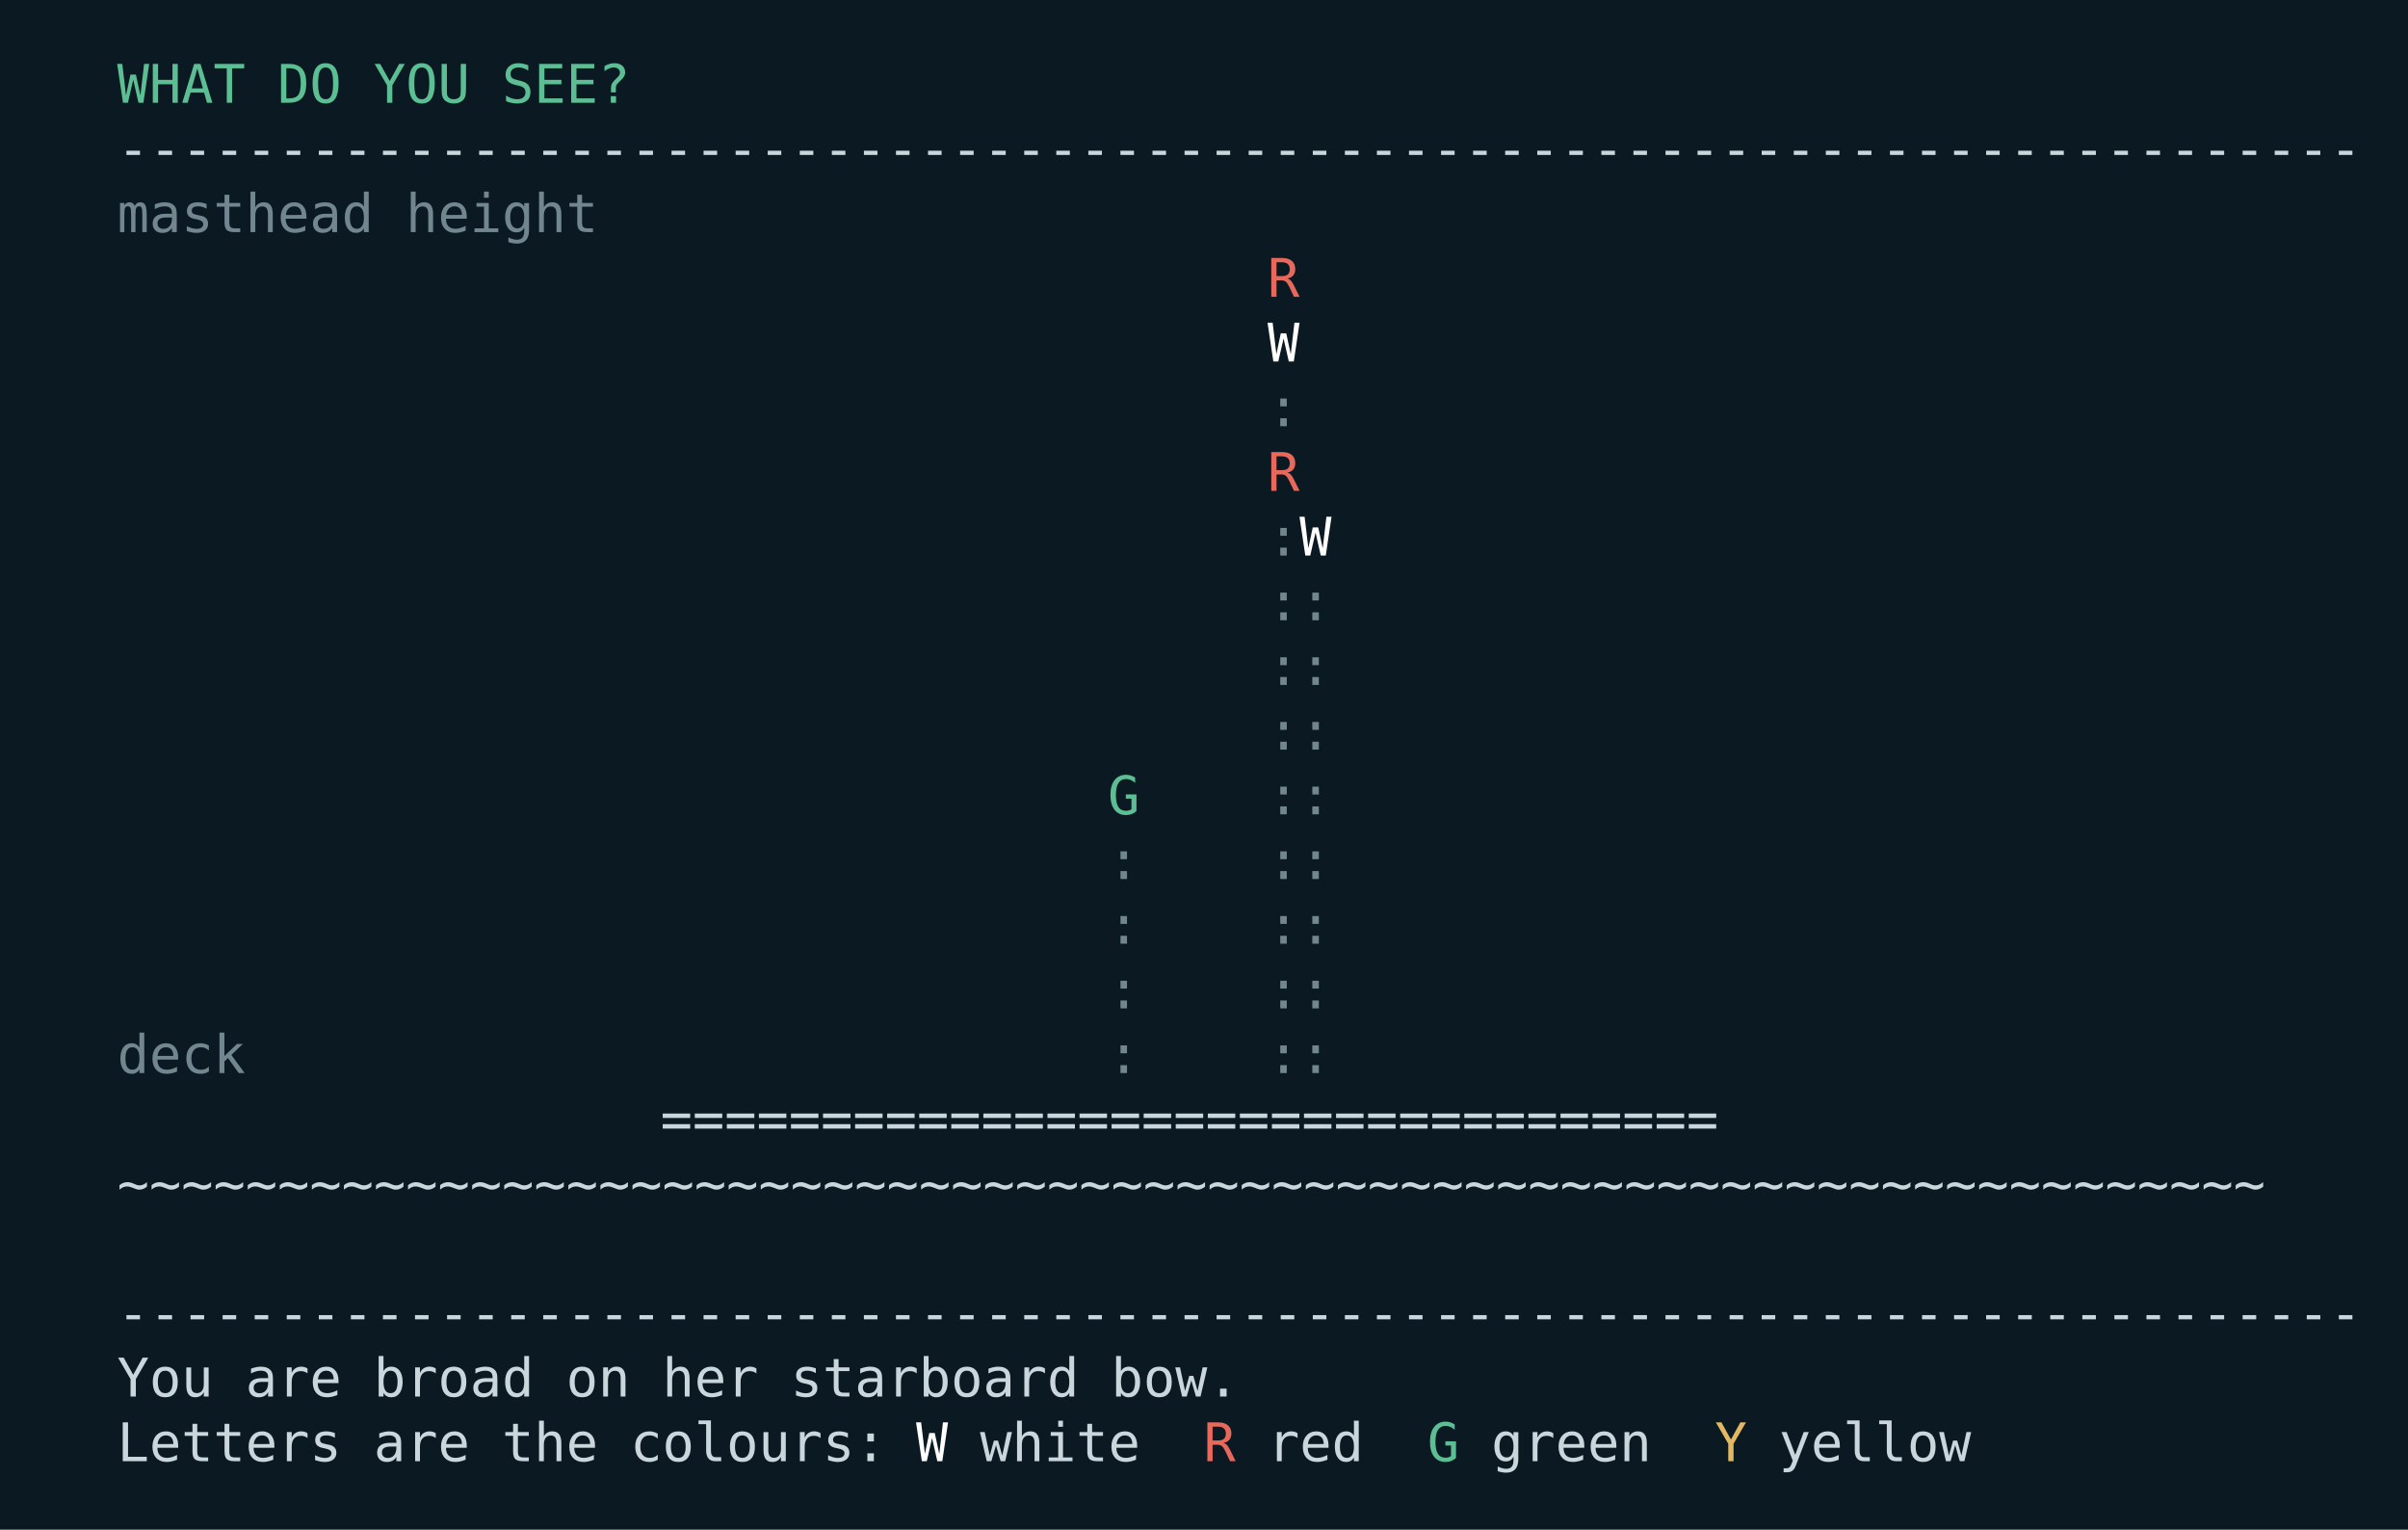
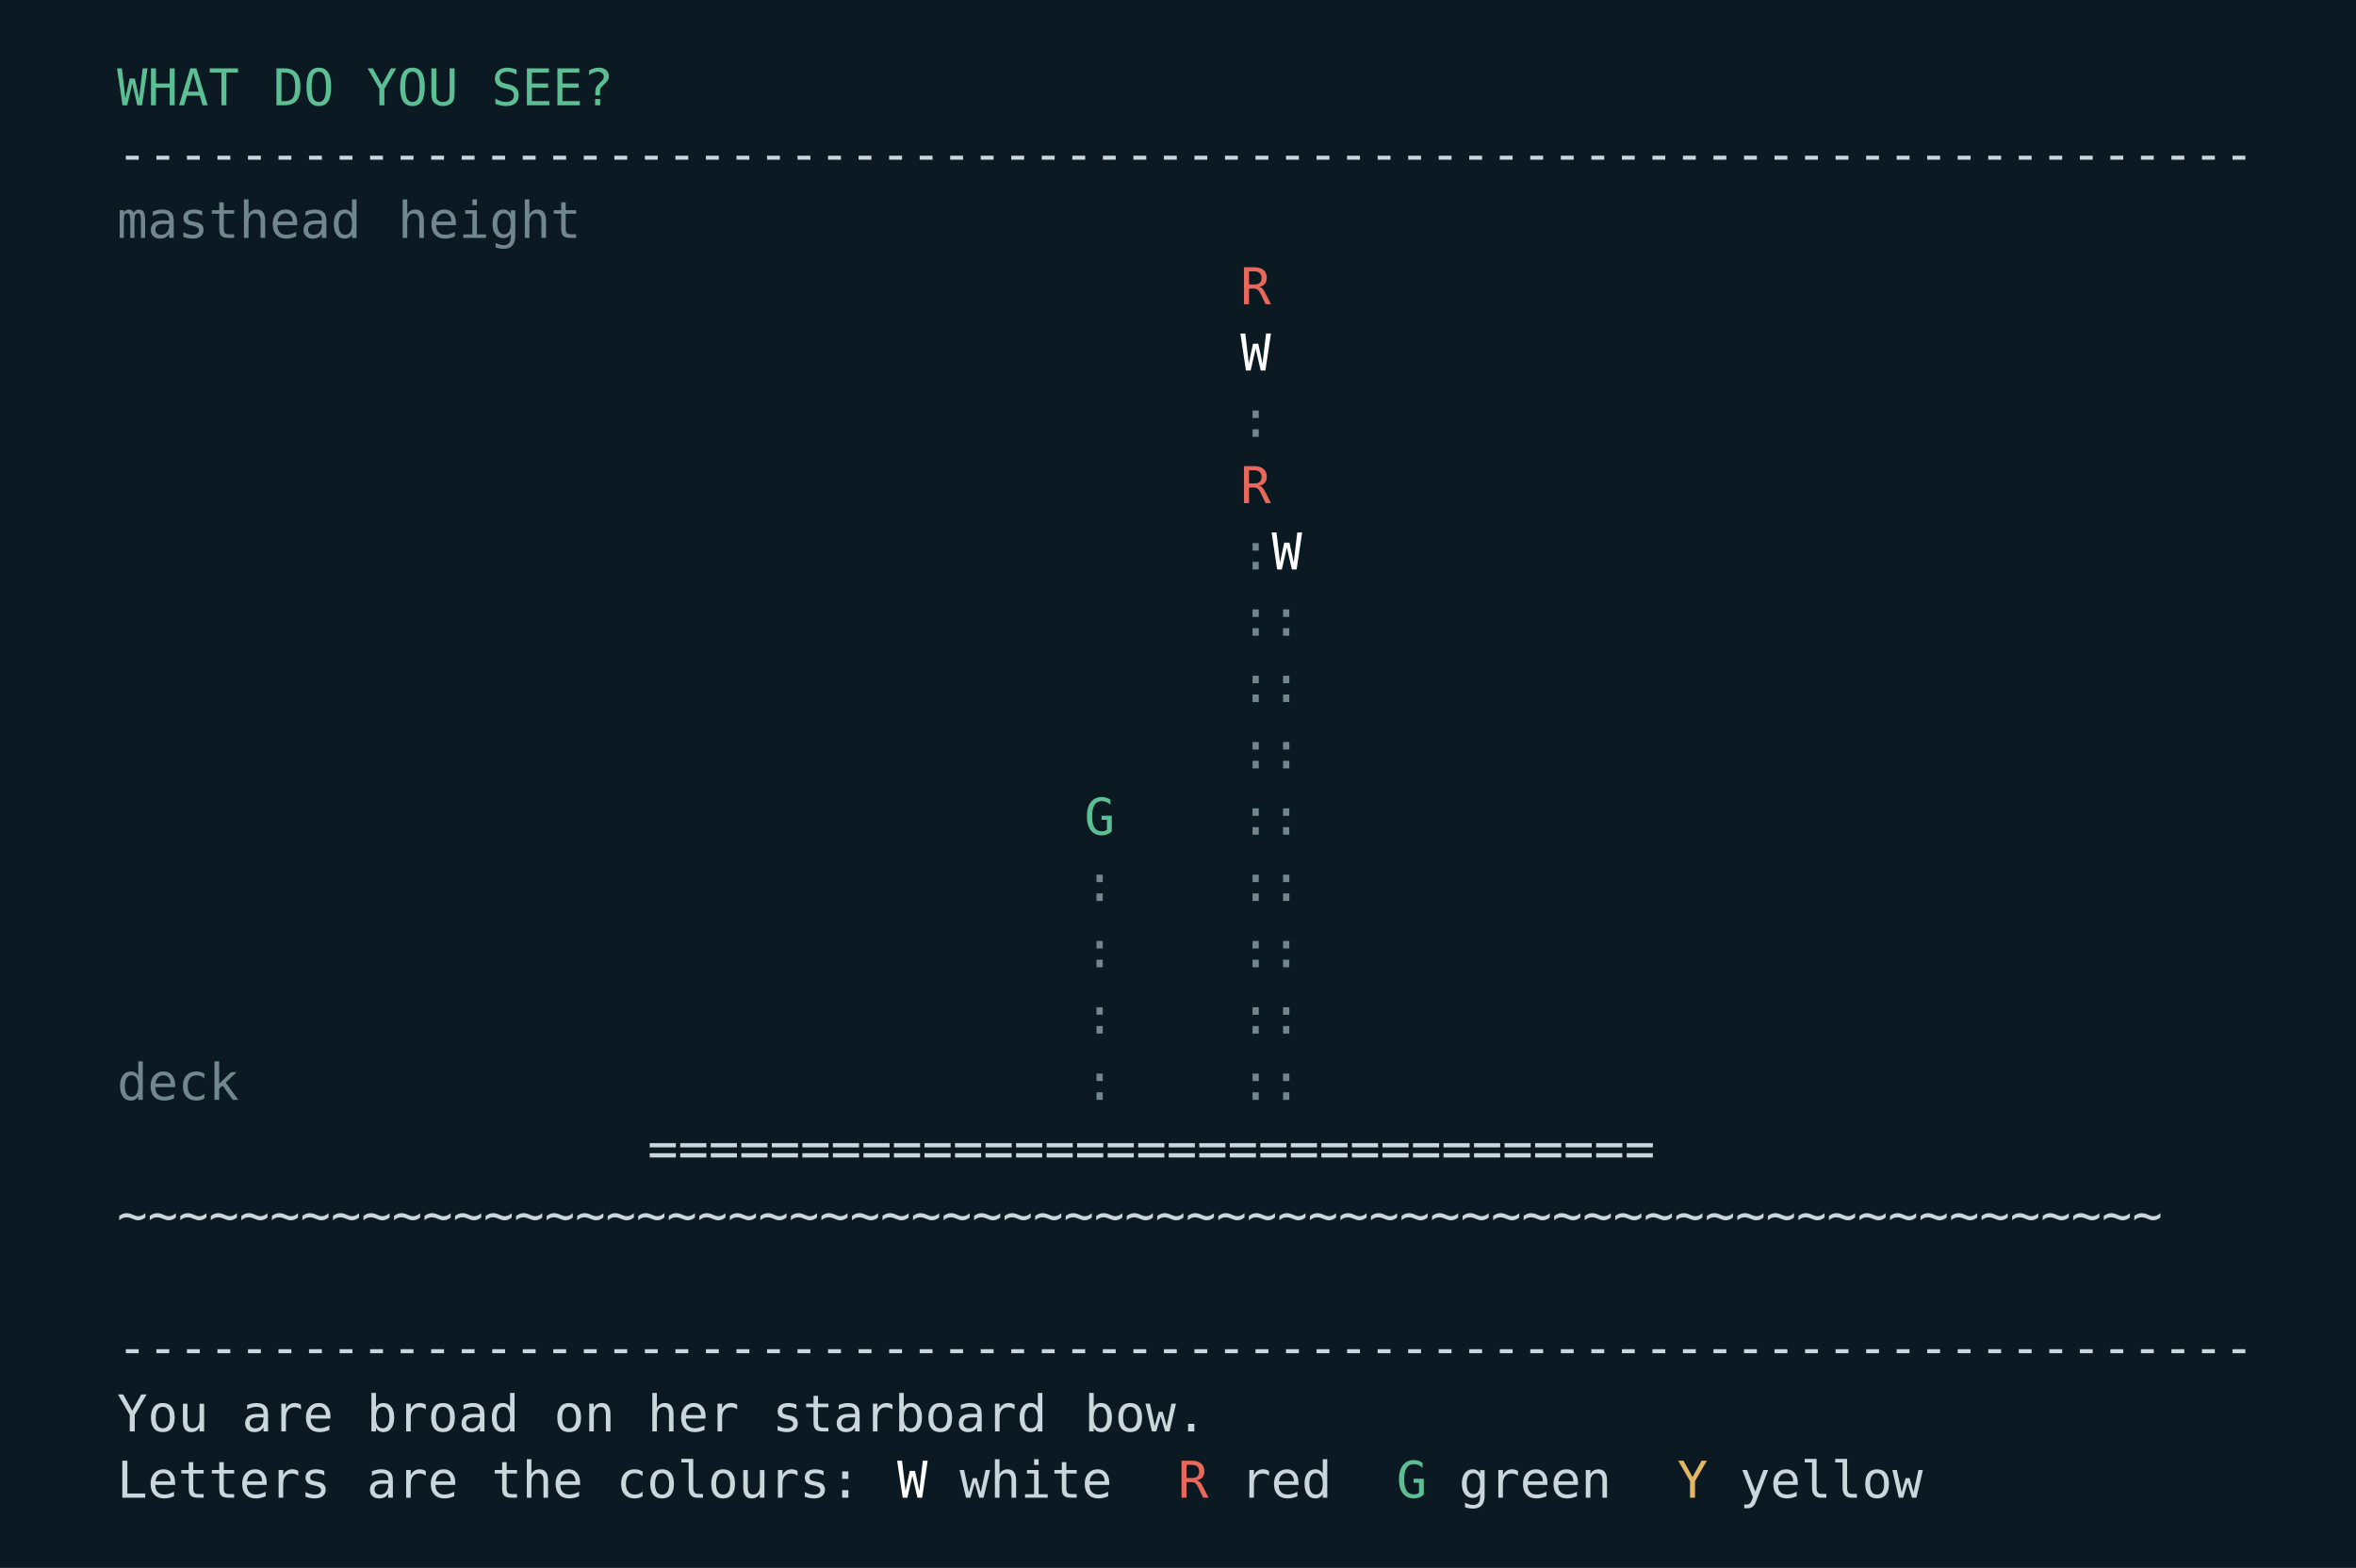
- <svg xmlns="http://www.w3.org/2000/svg" width="633" height="402" viewBox="0 0 633 402">
-   <rect width="633" height="402" fill="#0b1a22" />
-   <g font-family="ui-monospace,SFMono-Regular,Menlo,Consolas,DejaVu Sans Mono,monospace" font-size="14">
-     <text x="30.8" y="27.0" fill="#5cbf94">WHAT DO YOU SEE?</text>
-     <text x="30.8" y="44.0" fill="#c9d6dc">----------------------------------------------------------------------</text>
-     <text x="30.8" y="61.0" fill="#72868f">masthead height</text>
-     <text x="333.2" y="78.0" fill="#e8695c">R</text>
-     <text x="333.2" y="95.0" fill="#ffffff">W</text>
-     <text x="333.2" y="112.0" fill="#72868f">:</text>
-     <text x="333.2" y="129.0" fill="#e8695c">R</text>
-     <text x="333.2" y="146.0" fill="#72868f">:</text>
-     <text x="341.6" y="146.0" fill="#ffffff">W</text>
-     <text x="333.2" y="163.0" fill="#72868f">::</text>
-     <text x="333.2" y="180.0" fill="#72868f">::</text>
-     <text x="333.2" y="197.0" fill="#72868f">::</text>
-     <text x="291.2" y="214.0" fill="#5cbf94">G</text>
-     <text x="333.2" y="214.0" fill="#72868f">::</text>
-     <text x="291.2" y="231.0" fill="#72868f">:</text>
-     <text x="333.2" y="231.0" fill="#72868f">::</text>
-     <text x="291.2" y="248.0" fill="#72868f">:</text>
-     <text x="333.2" y="248.0" fill="#72868f">::</text>
-     <text x="291.2" y="265.0" fill="#72868f">:</text>
-     <text x="333.2" y="265.0" fill="#72868f">::</text>
-     <text x="30.8" y="282.0" fill="#72868f">deck</text>
-     <text x="291.2" y="282.0" fill="#72868f">:</text>
-     <text x="333.2" y="282.0" fill="#72868f">::</text>
-     <text x="173.6" y="299.0" fill="#c9d6dc">=================================</text>
-     <text x="30.8" y="316.0" fill="#c9d6dc">~~~~~~~~~~~~~~~~~~~~~~~~~~~~~~~~~~~~~~~~~~~~~~~~~~~~~~~~~~~~~~~~~~~</text>
-     <text x="30.8" y="350.0" fill="#c9d6dc">----------------------------------------------------------------------</text>
-     <text x="30.8" y="367.0" fill="#c9d6dc">You are broad on her starboard bow.</text>
-     <text x="30.8" y="384.0" fill="#c9d6dc">Letters are the colours:</text>
-     <text x="240.8" y="384.0" fill="#ffffff">W</text>
-     <text x="257.6" y="384.0" fill="#c9d6dc">white</text>
-     <text x="316.4" y="384.0" fill="#e8695c">R</text>
-     <text x="333.2" y="384.0" fill="#c9d6dc">red</text>
-     <text x="375.2" y="384.0" fill="#5cbf94">G</text>
-     <text x="392.0" y="384.0" fill="#c9d6dc">green</text>
-     <text x="450.8" y="384.0" fill="#e3b862">Y</text>
-     <text x="467.6" y="384.0" fill="#c9d6dc">yellow</text>
+ <svg xmlns="http://www.w3.org/2000/svg" width="604" height="402" viewBox="0 0 604 402">
+   <rect width="604" height="402" fill="#0b1a22" />
+   <g font-family="ui-monospace,SFMono-Regular,Menlo,Consolas,DejaVu Sans Mono,monospace" font-size="13">
+     <text x="30.0 38.0 46.0 54.0" y="27.0" fill="#5cbf94">WHAT</text>
+     <text x="70.0 78.0" y="27.0" fill="#5cbf94">DO</text>
+     <text x="94.0 102.0 110.0" y="27.0" fill="#5cbf94">YOU</text>
+     <text x="126.0 134.0 142.0 150.0" y="27.0" fill="#5cbf94">SEE?</text>
+     <text x="30.0 38.0 46.0 54.0 62.0 70.0 78.0 86.0 94.0 102.0 110.0 118.0 126.0 134.0 142.0 150.0 158.0 166.0 174.0 182.0 190.0 198.0 206.0 214.0 222.0 230.0 238.0 246.0 254.0 262.0 270.0 278.0 286.0 294.0 302.0 310.0 318.0 326.0 334.0 342.0 350.0 358.0 366.0 374.0 382.0 390.0 398.0 406.0 414.0 422.0 430.0 438.0 446.0 454.0 462.0 470.0 478.0 486.0 494.0 502.0 510.0 518.0 526.0 534.0 542.0 550.0 558.0 566.0 574.0 582.0" y="44.0" fill="#c9d6dc">----------------------------------------------------------------------</text>
+     <text x="30.0 38.0 46.0 54.0 62.0 70.0 78.0 86.0" y="61.0" fill="#72868f">masthead</text>
+     <text x="102.0 110.0 118.0 126.0 134.0 142.0" y="61.0" fill="#72868f">height</text>
+     <text x="318.0" y="78.0" fill="#e8695c">R</text>
+     <text x="318.0" y="95.0" fill="#ffffff">W</text>
+     <text x="318.0" y="112.0" fill="#72868f">:</text>
+     <text x="318.0" y="129.0" fill="#e8695c">R</text>
+     <text x="318.0" y="146.0" fill="#72868f">:</text>
+     <text x="326.0" y="146.0" fill="#ffffff">W</text>
+     <text x="318.0 326.0" y="163.0" fill="#72868f">::</text>
+     <text x="318.0 326.0" y="180.0" fill="#72868f">::</text>
+     <text x="318.0 326.0" y="197.0" fill="#72868f">::</text>
+     <text x="278.0" y="214.0" fill="#5cbf94">G</text>
+     <text x="318.0 326.0" y="214.0" fill="#72868f">::</text>
+     <text x="278.0" y="231.0" fill="#72868f">:</text>
+     <text x="318.0 326.0" y="231.0" fill="#72868f">::</text>
+     <text x="278.0" y="248.0" fill="#72868f">:</text>
+     <text x="318.0 326.0" y="248.0" fill="#72868f">::</text>
+     <text x="278.0" y="265.0" fill="#72868f">:</text>
+     <text x="318.0 326.0" y="265.0" fill="#72868f">::</text>
+     <text x="30.0 38.0 46.0 54.0" y="282.0" fill="#72868f">deck</text>
+     <text x="278.0" y="282.0" fill="#72868f">:</text>
+     <text x="318.0 326.0" y="282.0" fill="#72868f">::</text>
+     <text x="166.0 174.0 182.0 190.0 198.0 206.0 214.0 222.0 230.0 238.0 246.0 254.0 262.0 270.0 278.0 286.0 294.0 302.0 310.0 318.0 326.0 334.0 342.0 350.0 358.0 366.0 374.0 382.0 390.0 398.0 406.0 414.0 422.0" y="299.0" fill="#c9d6dc">=================================</text>
+     <text x="30.0 38.0 46.0 54.0 62.0 70.0 78.0 86.0 94.0 102.0 110.0 118.0 126.0 134.0 142.0 150.0 158.0 166.0 174.0 182.0 190.0 198.0 206.0 214.0 222.0 230.0 238.0 246.0 254.0 262.0 270.0 278.0 286.0 294.0 302.0 310.0 318.0 326.0 334.0 342.0 350.0 358.0 366.0 374.0 382.0 390.0 398.0 406.0 414.0 422.0 430.0 438.0 446.0 454.0 462.0 470.0 478.0 486.0 494.0 502.0 510.0 518.0 526.0 534.0 542.0 550.0 558.0" y="316.0" fill="#c9d6dc">~~~~~~~~~~~~~~~~~~~~~~~~~~~~~~~~~~~~~~~~~~~~~~~~~~~~~~~~~~~~~~~~~~~</text>
+     <text x="30.0 38.0 46.0 54.0 62.0 70.0 78.0 86.0 94.0 102.0 110.0 118.0 126.0 134.0 142.0 150.0 158.0 166.0 174.0 182.0 190.0 198.0 206.0 214.0 222.0 230.0 238.0 246.0 254.0 262.0 270.0 278.0 286.0 294.0 302.0 310.0 318.0 326.0 334.0 342.0 350.0 358.0 366.0 374.0 382.0 390.0 398.0 406.0 414.0 422.0 430.0 438.0 446.0 454.0 462.0 470.0 478.0 486.0 494.0 502.0 510.0 518.0 526.0 534.0 542.0 550.0 558.0 566.0 574.0 582.0" y="350.0" fill="#c9d6dc">----------------------------------------------------------------------</text>
+     <text x="30.0 38.0 46.0" y="367.0" fill="#c9d6dc">You</text>
+     <text x="62.0 70.0 78.0" y="367.0" fill="#c9d6dc">are</text>
+     <text x="94.0 102.0 110.0 118.0 126.0" y="367.0" fill="#c9d6dc">broad</text>
+     <text x="142.0 150.0" y="367.0" fill="#c9d6dc">on</text>
+     <text x="166.0 174.0 182.0" y="367.0" fill="#c9d6dc">her</text>
+     <text x="198.0 206.0 214.0 222.0 230.0 238.0 246.0 254.0 262.0" y="367.0" fill="#c9d6dc">starboard</text>
+     <text x="278.0 286.0 294.0 302.0" y="367.0" fill="#c9d6dc">bow.</text>
+     <text x="30.0 38.0 46.0 54.0 62.0 70.0 78.0" y="384.0" fill="#c9d6dc">Letters</text>
+     <text x="94.0 102.0 110.0" y="384.0" fill="#c9d6dc">are</text>
+     <text x="126.0 134.0 142.0" y="384.0" fill="#c9d6dc">the</text>
+     <text x="158.0 166.0 174.0 182.0 190.0 198.0 206.0 214.0" y="384.0" fill="#c9d6dc">colours:</text>
+     <text x="230.0" y="384.0" fill="#ffffff">W</text>
+     <text x="246.0 254.0 262.0 270.0 278.0" y="384.0" fill="#c9d6dc">white</text>
+     <text x="302.0" y="384.0" fill="#e8695c">R</text>
+     <text x="318.0 326.0 334.0" y="384.0" fill="#c9d6dc">red</text>
+     <text x="358.0" y="384.0" fill="#5cbf94">G</text>
+     <text x="374.0 382.0 390.0 398.0 406.0" y="384.0" fill="#c9d6dc">green</text>
+     <text x="430.0" y="384.0" fill="#e3b862">Y</text>
+     <text x="446.0 454.0 462.0 470.0 478.0 486.0" y="384.0" fill="#c9d6dc">yellow</text>
  </g>
</svg>
